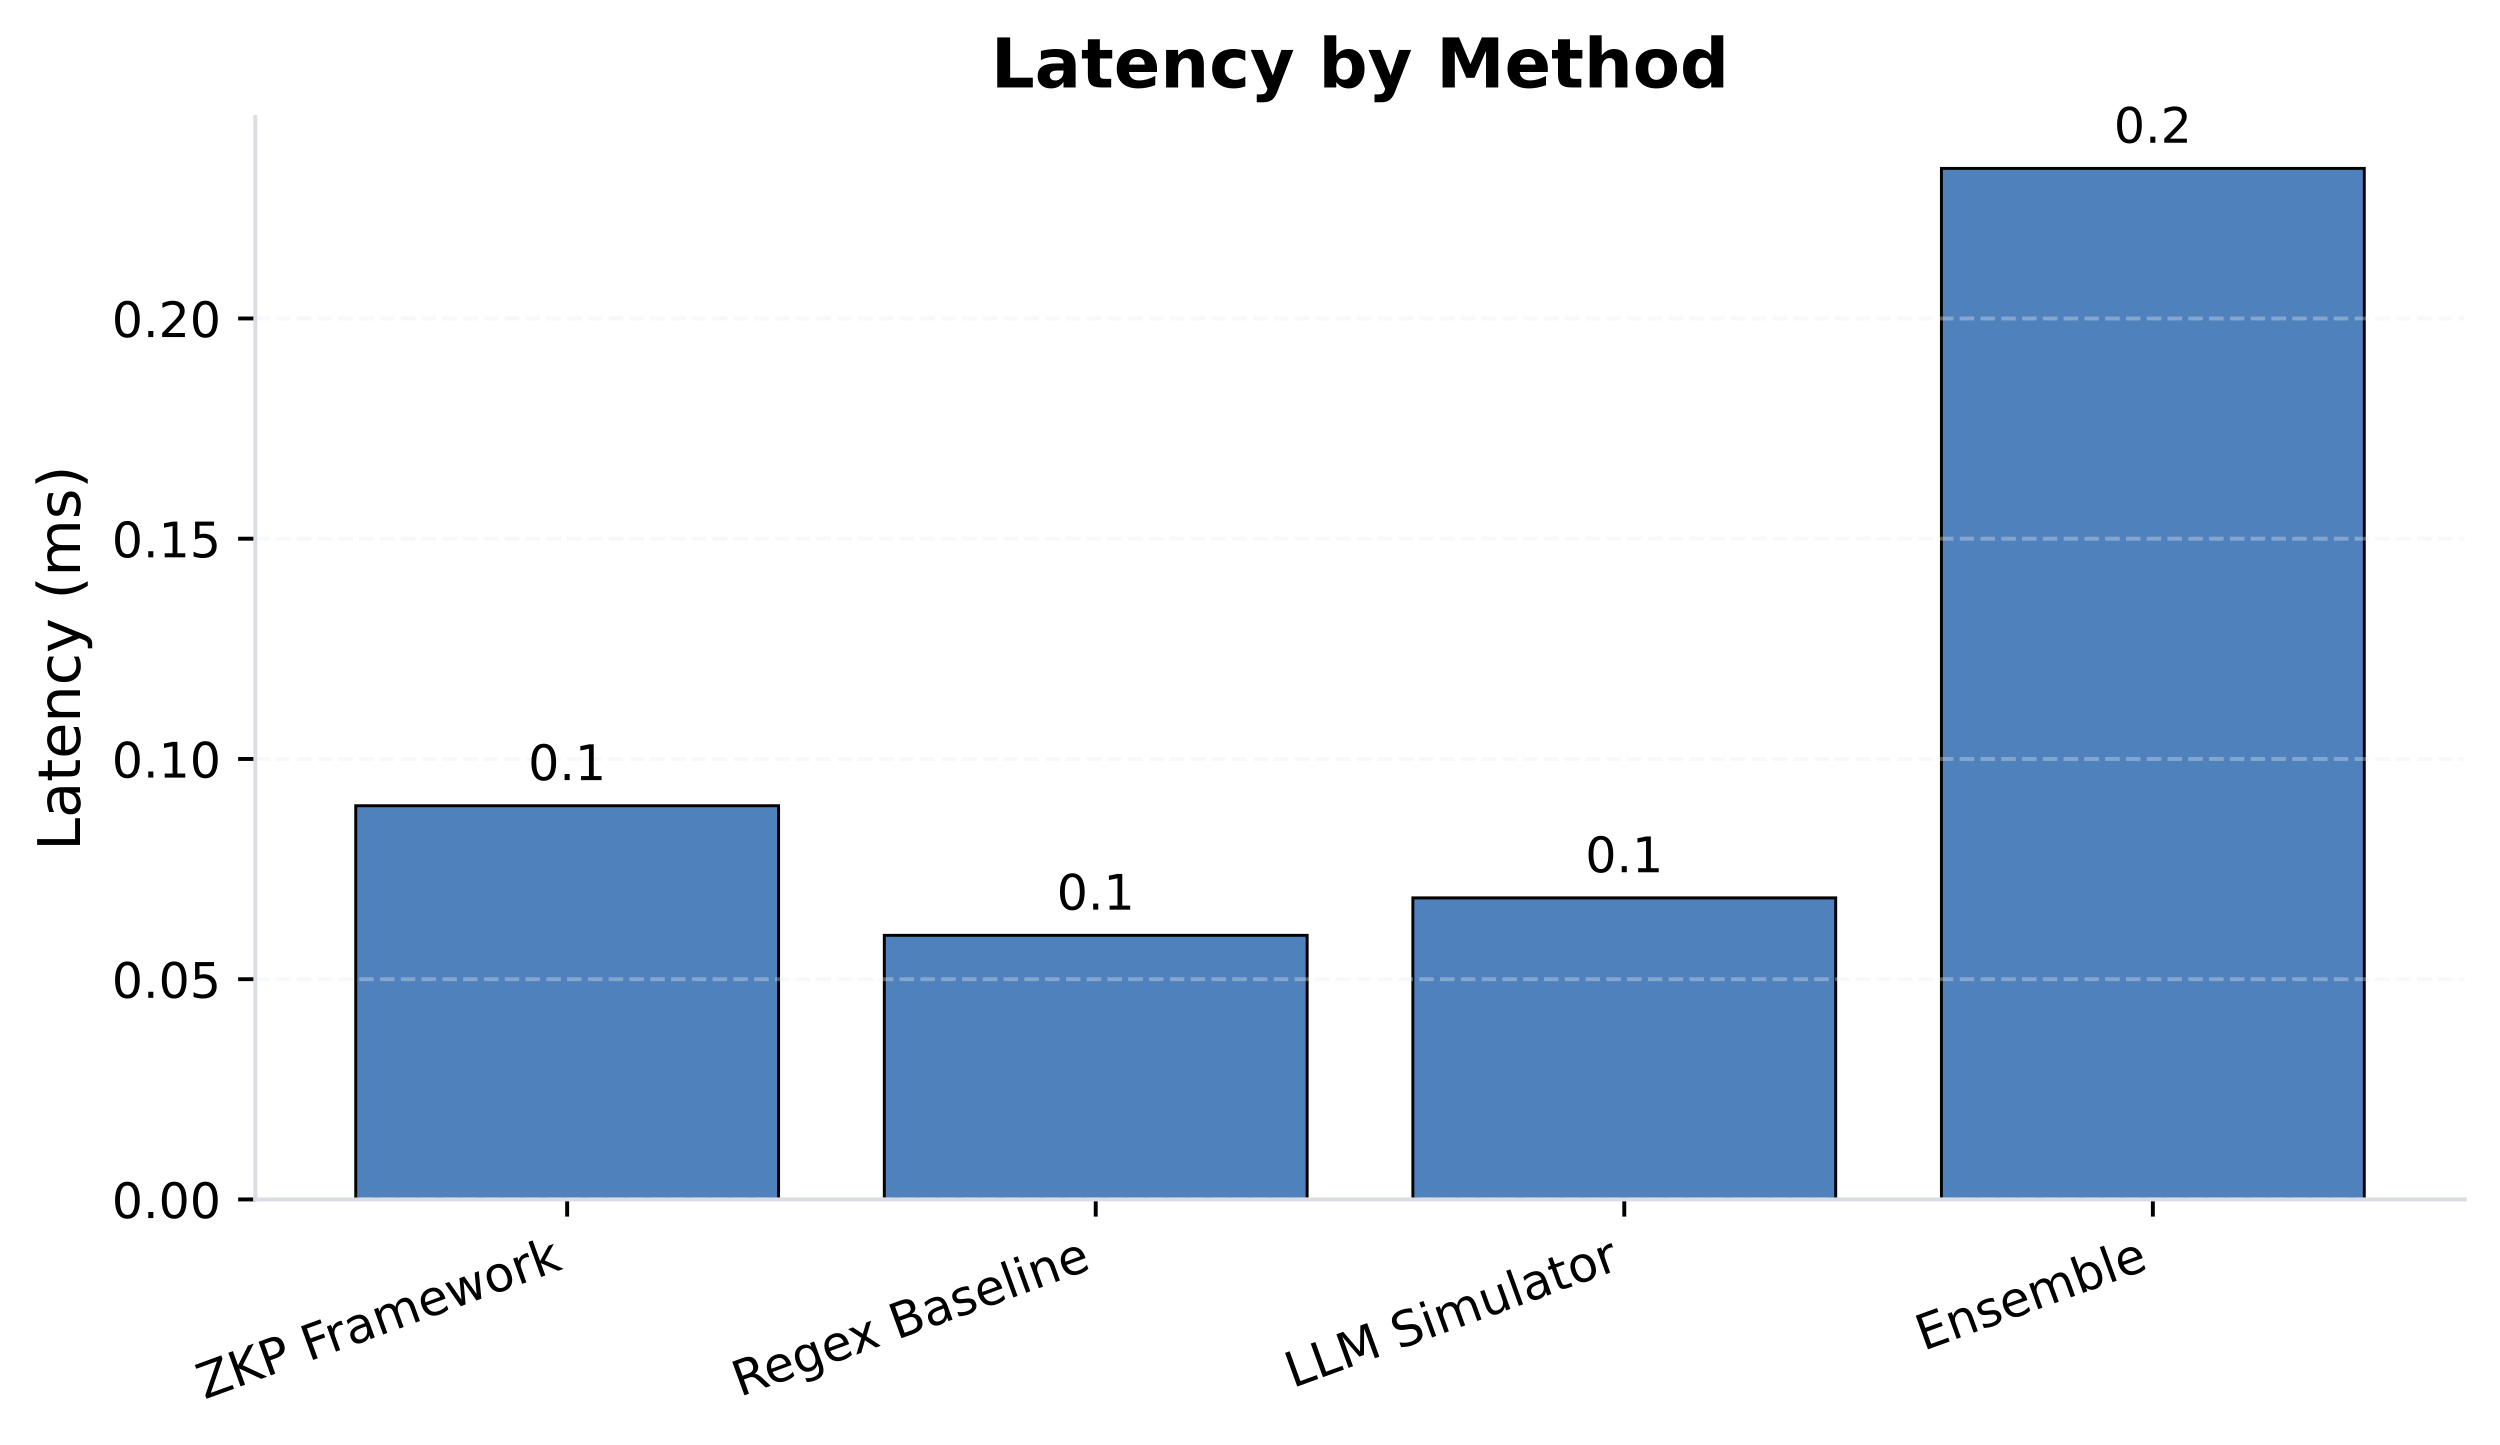
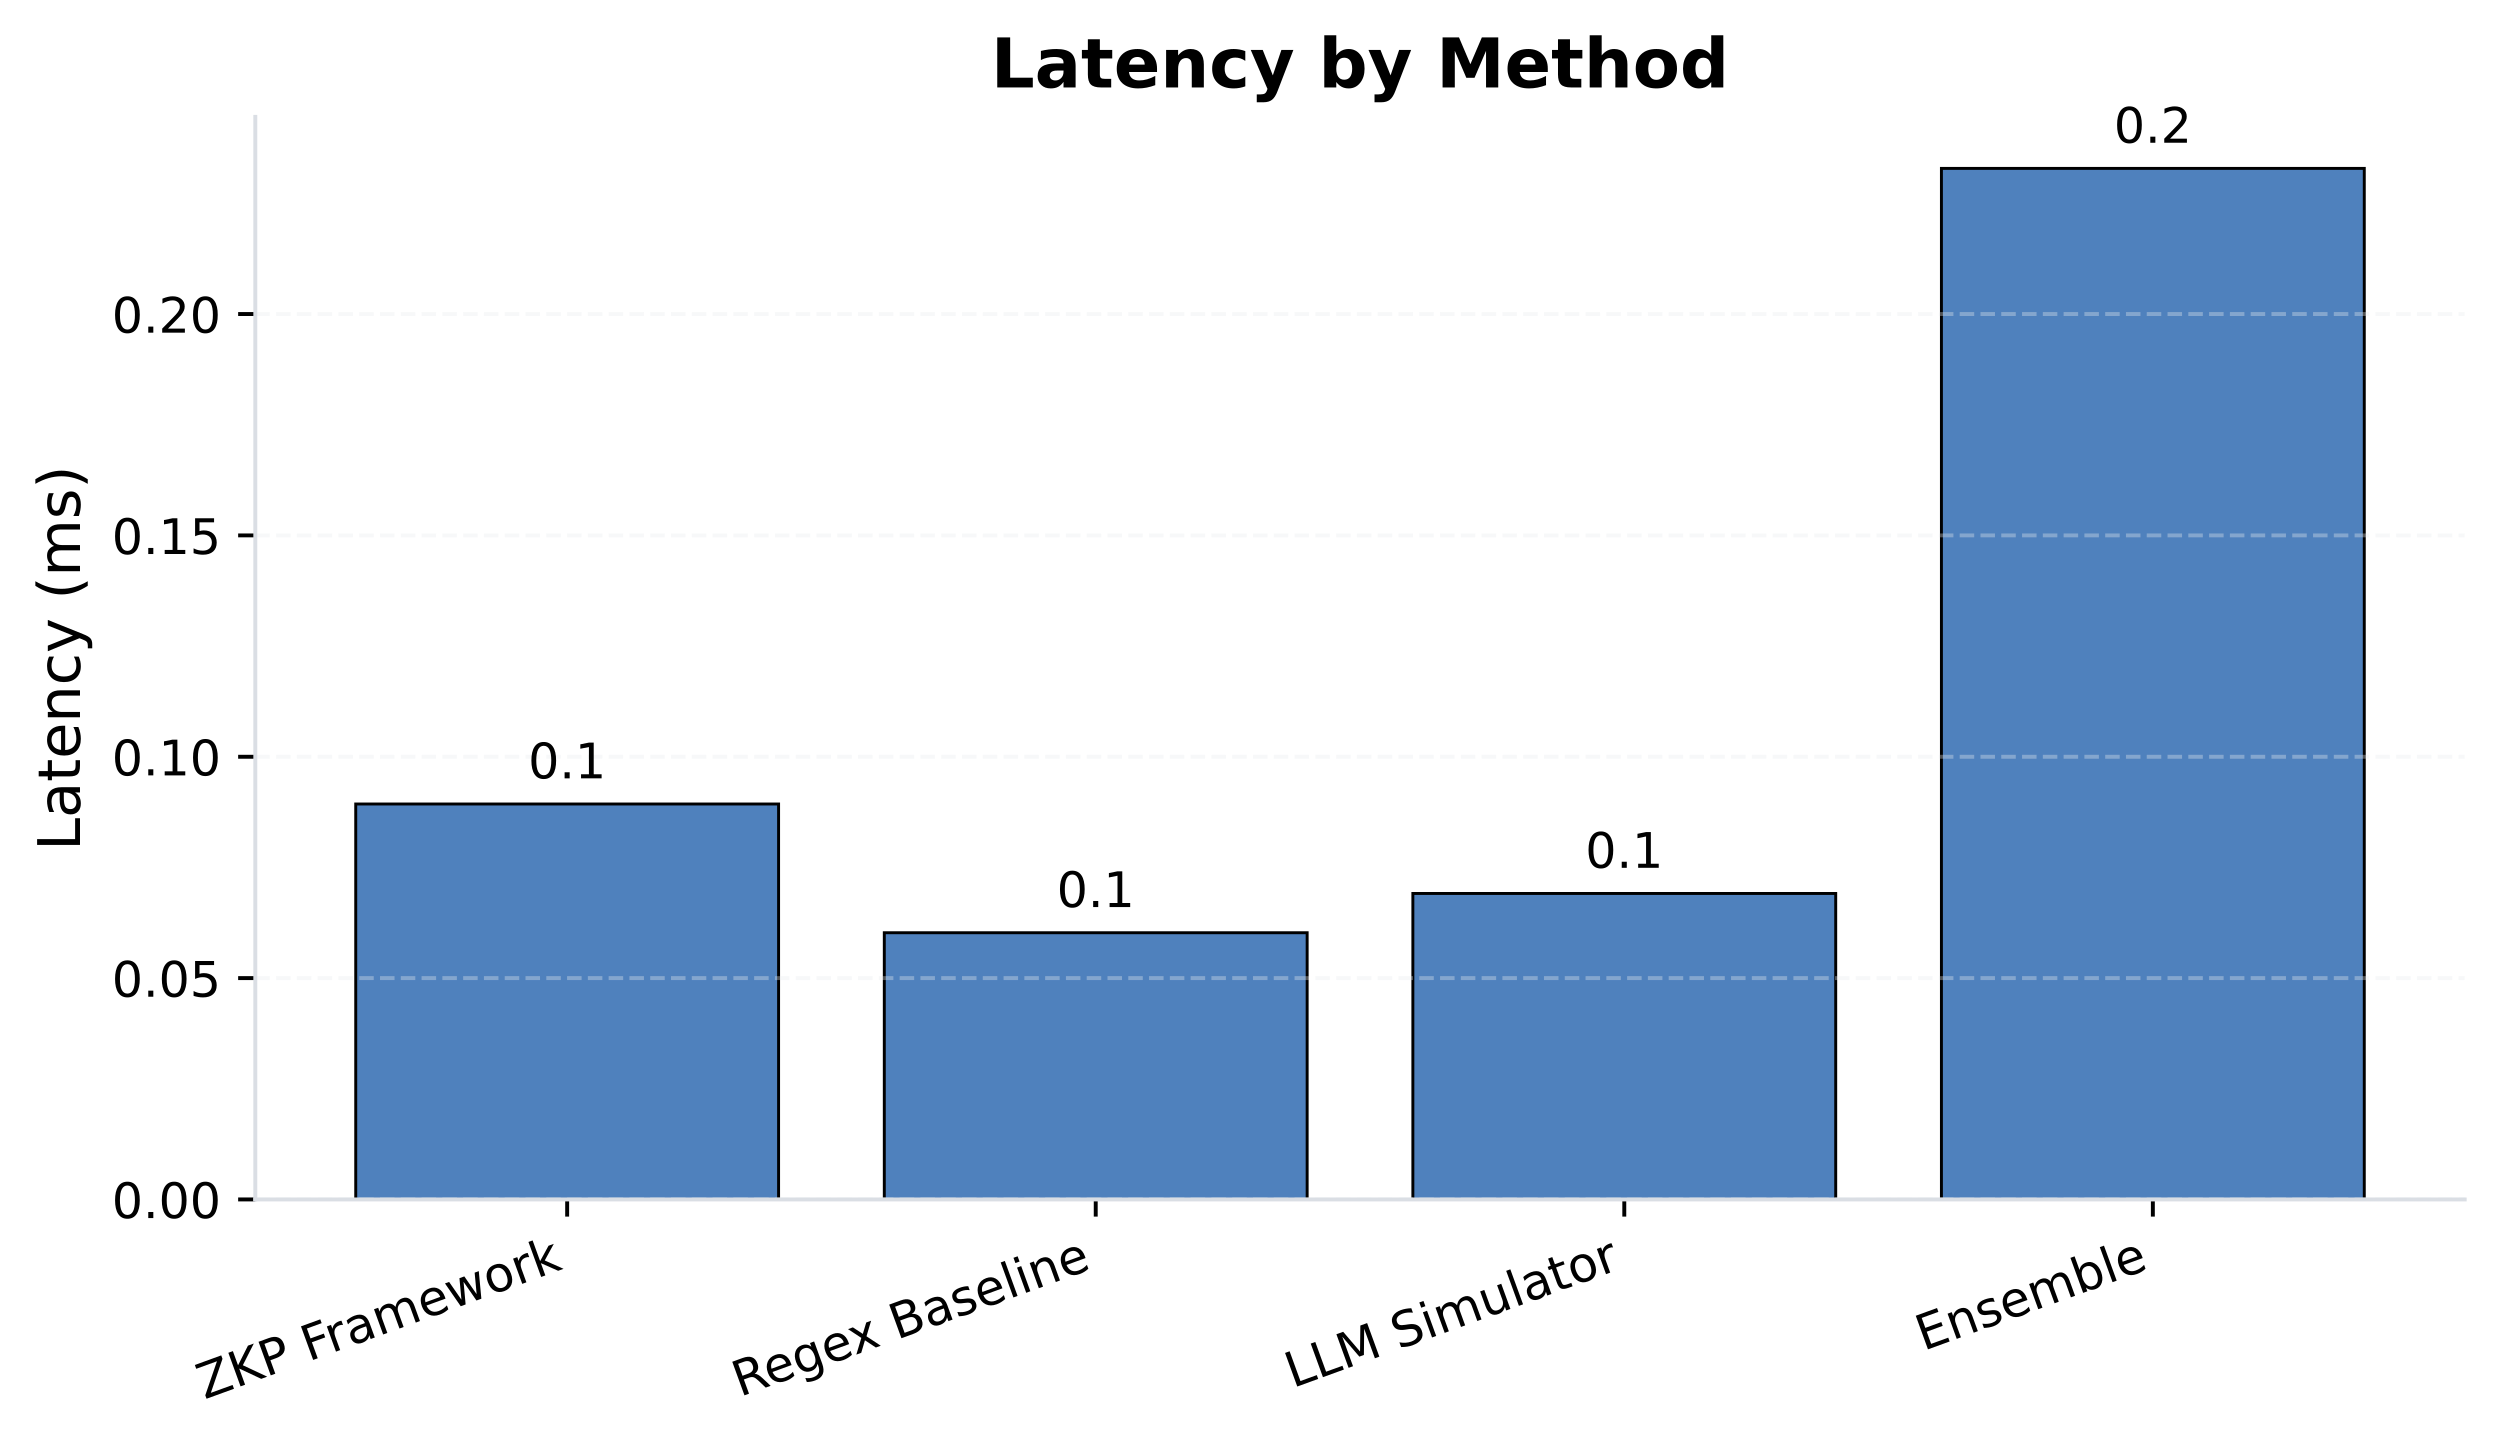
<svg xmlns="http://www.w3.org/2000/svg" xmlns:xlink="http://www.w3.org/1999/xlink" width="509.979pt" height="294.641pt" viewBox="0 0 509.979 294.641" version="1.1">
  <defs>
    <style type="text/css">*{stroke-linejoin: round; stroke-linecap: butt}</style>
  </defs>
  <g id="figure_1">
    <g id="patch_1">
      <path d="M 0 294.641  L 509.979 294.641  L 509.979 0  L 0 0  L 0 294.641  z " style="fill: none" />
    </g>
    <g id="axes_1">
      <g id="patch_2">
        <path d="M 52.079 244.678  L 502.779 244.678  L 502.779 23.838  L 52.079 23.838  L 52.079 244.678  z " style="fill: none" />
      </g>
      <g id="patch_3">
-         <path d="M 72.566 244.678  L 158.824 244.678  L 158.824 164.369  L 72.566 164.369  z " clip-path="url(#pc2a015e9ad)" style="fill: #4f81bd; stroke: #000000; stroke-width: 0.6; stroke-linejoin: miter" />
+         <path d="M 72.566 244.678  L 158.824 244.678  L 158.824 164.012  L 72.566 164.012  z " clip-path="url(#pb6f079075c)" style="fill: #4f81bd; stroke: #000000; stroke-width: 0.6; stroke-linejoin: miter" />
      </g>
      <g id="patch_4">
-         <path d="M 180.389 244.678  L 266.647 244.678  L 266.647 190.794  L 180.389 190.794  z " clip-path="url(#pc2a015e9ad)" style="fill: #4f81bd; stroke: #000000; stroke-width: 0.6; stroke-linejoin: miter" />
+         <path d="M 180.389 244.678  L 266.647 244.678  L 266.647 190.268  L 180.389 190.268  z " clip-path="url(#pb6f079075c)" style="fill: #4f81bd; stroke: #000000; stroke-width: 0.6; stroke-linejoin: miter" />
      </g>
      <g id="patch_5">
-         <path d="M 288.212 244.678  L 374.47 244.678  L 374.47 183.164  L 288.212 183.164  z " clip-path="url(#pc2a015e9ad)" style="fill: #4f81bd; stroke: #000000; stroke-width: 0.6; stroke-linejoin: miter" />
+         <path d="M 288.212 244.678  L 374.47 244.678  L 374.47 182.262  L 288.212 182.262  z " clip-path="url(#pb6f079075c)" style="fill: #4f81bd; stroke: #000000; stroke-width: 0.6; stroke-linejoin: miter" />
      </g>
      <g id="patch_6">
-         <path d="M 396.035 244.678  L 482.293 244.678  L 482.293 34.354  L 396.035 34.354  z " clip-path="url(#pc2a015e9ad)" style="fill: #4f81bd; stroke: #000000; stroke-width: 0.6; stroke-linejoin: miter" />
+         <path d="M 396.035 244.678  L 482.293 244.678  L 482.293 34.354  L 396.035 34.354  z " clip-path="url(#pb6f079075c)" style="fill: #4f81bd; stroke: #000000; stroke-width: 0.6; stroke-linejoin: miter" />
      </g>
      <g id="matplotlib.axis_1">
        <g id="xtick_1">
          <g id="line2d_1">
            <defs>
-               <path id="maeb2d7b746" d="M 0 0  L 0 3.5  " style="stroke: #000000; stroke-width: 0.8" />
+               <path id="m826b2c600d" d="M 0 0  L 0 3.5  " style="stroke: #000000; stroke-width: 0.8" />
            </defs>
            <g>
-               <use xlink:href="#maeb2d7b746" x="115.695" y="244.678" style="stroke: #000000; stroke-width: 0.8" />
+               <use xlink:href="#m826b2c600d" x="115.695" y="244.678" style="stroke: #000000; stroke-width: 0.8" />
            </g>
          </g>
          <g id="text_1">
            <g transform="translate(41.71257 285.4866) rotate(-20) scale(0.1 -0.1)">
              <defs>
                <path id="DejaVuSans-5a" d="M 359 4666  L 4025 4666  L 4025 4184  L 1075 531  L 4097 531  L 4097 0  L 288 0  L 288 481  L 3238 4134  L 359 4134  L 359 4666  z " transform="scale(0.015625)" />
                <path id="DejaVuSans-4b" d="M 628 4666  L 1259 4666  L 1259 2694  L 3353 4666  L 4166 4666  L 1850 2491  L 4331 0  L 3500 0  L 1259 2247  L 1259 0  L 628 0  L 628 4666  z " transform="scale(0.015625)" />
                <path id="DejaVuSans-50" d="M 1259 4147  L 1259 2394  L 2053 2394  Q 2494 2394 2734 2622  Q 2975 2850 2975 3272  Q 2975 3691 2734 3919  Q 2494 4147 2053 4147  L 1259 4147  z M 628 4666  L 2053 4666  Q 2838 4666 3239 4311  Q 3641 3956 3641 3272  Q 3641 2581 3239 2228  Q 2838 1875 2053 1875  L 1259 1875  L 1259 0  L 628 0  L 628 4666  z " transform="scale(0.015625)" />
                <path id="DejaVuSans-20" transform="scale(0.015625)" />
                <path id="DejaVuSans-46" d="M 628 4666  L 3309 4666  L 3309 4134  L 1259 4134  L 1259 2759  L 3109 2759  L 3109 2228  L 1259 2228  L 1259 0  L 628 0  L 628 4666  z " transform="scale(0.015625)" />
                <path id="DejaVuSans-72" d="M 2631 2963  Q 2534 3019 2420 3045  Q 2306 3072 2169 3072  Q 1681 3072 1420 2755  Q 1159 2438 1159 1844  L 1159 0  L 581 0  L 581 3500  L 1159 3500  L 1159 2956  Q 1341 3275 1631 3429  Q 1922 3584 2338 3584  Q 2397 3584 2469 3576  Q 2541 3569 2628 3553  L 2631 2963  z " transform="scale(0.015625)" />
                <path id="DejaVuSans-61" d="M 2194 1759  Q 1497 1759 1228 1600  Q 959 1441 959 1056  Q 959 750 1161 570  Q 1363 391 1709 391  Q 2188 391 2477 730  Q 2766 1069 2766 1631  L 2766 1759  L 2194 1759  z M 3341 1997  L 3341 0  L 2766 0  L 2766 531  Q 2569 213 2275 61  Q 1981 -91 1556 -91  Q 1019 -91 701 211  Q 384 513 384 1019  Q 384 1609 779 1909  Q 1175 2209 1959 2209  L 2766 2209  L 2766 2266  Q 2766 2663 2505 2880  Q 2244 3097 1772 3097  Q 1472 3097 1187 3025  Q 903 2953 641 2809  L 641 3341  Q 956 3463 1253 3523  Q 1550 3584 1831 3584  Q 2591 3584 2966 3190  Q 3341 2797 3341 1997  z " transform="scale(0.015625)" />
                <path id="DejaVuSans-6d" d="M 3328 2828  Q 3544 3216 3844 3400  Q 4144 3584 4550 3584  Q 5097 3584 5394 3201  Q 5691 2819 5691 2113  L 5691 0  L 5113 0  L 5113 2094  Q 5113 2597 4934 2840  Q 4756 3084 4391 3084  Q 3944 3084 3684 2787  Q 3425 2491 3425 1978  L 3425 0  L 2847 0  L 2847 2094  Q 2847 2600 2669 2842  Q 2491 3084 2119 3084  Q 1678 3084 1418 2786  Q 1159 2488 1159 1978  L 1159 0  L 581 0  L 581 3500  L 1159 3500  L 1159 2956  Q 1356 3278 1631 3431  Q 1906 3584 2284 3584  Q 2666 3584 2933 3390  Q 3200 3197 3328 2828  z " transform="scale(0.015625)" />
                <path id="DejaVuSans-65" d="M 3597 1894  L 3597 1613  L 953 1613  Q 991 1019 1311 708  Q 1631 397 2203 397  Q 2534 397 2845 478  Q 3156 559 3463 722  L 3463 178  Q 3153 47 2828 -22  Q 2503 -91 2169 -91  Q 1331 -91 842 396  Q 353 884 353 1716  Q 353 2575 817 3079  Q 1281 3584 2069 3584  Q 2775 3584 3186 3129  Q 3597 2675 3597 1894  z M 3022 2063  Q 3016 2534 2758 2815  Q 2500 3097 2075 3097  Q 1594 3097 1305 2825  Q 1016 2553 972 2059  L 3022 2063  z " transform="scale(0.015625)" />
                <path id="DejaVuSans-77" d="M 269 3500  L 844 3500  L 1563 769  L 2278 3500  L 2956 3500  L 3675 769  L 4391 3500  L 4966 3500  L 4050 0  L 3372 0  L 2619 2869  L 1863 0  L 1184 0  L 269 3500  z " transform="scale(0.015625)" />
                <path id="DejaVuSans-6f" d="M 1959 3097  Q 1497 3097 1228 2736  Q 959 2375 959 1747  Q 959 1119 1226 758  Q 1494 397 1959 397  Q 2419 397 2687 759  Q 2956 1122 2956 1747  Q 2956 2369 2687 2733  Q 2419 3097 1959 3097  z M 1959 3584  Q 2709 3584 3137 3096  Q 3566 2609 3566 1747  Q 3566 888 3137 398  Q 2709 -91 1959 -91  Q 1206 -91 779 398  Q 353 888 353 1747  Q 353 2609 779 3096  Q 1206 3584 1959 3584  z " transform="scale(0.015625)" />
                <path id="DejaVuSans-6b" d="M 581 4863  L 1159 4863  L 1159 1991  L 2875 3500  L 3609 3500  L 1753 1863  L 3688 0  L 2938 0  L 1159 1709  L 1159 0  L 581 0  L 581 4863  z " transform="scale(0.015625)" />
              </defs>
              <use xlink:href="#DejaVuSans-5a" />
              <use xlink:href="#DejaVuSans-4b" transform="translate(68.50586 0)" />
              <use xlink:href="#DejaVuSans-50" transform="translate(134.082 0)" />
              <use xlink:href="#DejaVuSans-20" transform="translate(194.3848 0)" />
              <use xlink:href="#DejaVuSans-46" transform="translate(226.1719 0)" />
              <use xlink:href="#DejaVuSans-72" transform="translate(276.4414 0)" />
              <use xlink:href="#DejaVuSans-61" transform="translate(317.5547 0)" />
              <use xlink:href="#DejaVuSans-6d" transform="translate(378.834 0)" />
              <use xlink:href="#DejaVuSans-65" transform="translate(476.2461 0)" />
              <use xlink:href="#DejaVuSans-77" transform="translate(537.7695 0)" />
              <use xlink:href="#DejaVuSans-6f" transform="translate(619.5566 0)" />
              <use xlink:href="#DejaVuSans-72" transform="translate(680.7383 0)" />
              <use xlink:href="#DejaVuSans-6b" transform="translate(721.8516 0)" />
            </g>
          </g>
        </g>
        <g id="xtick_2">
          <g id="line2d_2">
            <g>
-               <use xlink:href="#maeb2d7b746" x="223.518" y="244.678" style="stroke: #000000; stroke-width: 0.8" />
+               <use xlink:href="#m826b2c600d" x="223.518" y="244.678" style="stroke: #000000; stroke-width: 0.8" />
            </g>
          </g>
          <g id="text_2">
            <g transform="translate(150.9451 284.9735) rotate(-20) scale(0.1 -0.1)">
              <defs>
                <path id="DejaVuSans-52" d="M 2841 2188  Q 3044 2119 3236 1894  Q 3428 1669 3622 1275  L 4263 0  L 3584 0  L 2988 1197  Q 2756 1666 2539 1819  Q 2322 1972 1947 1972  L 1259 1972  L 1259 0  L 628 0  L 628 4666  L 2053 4666  Q 2853 4666 3247 4331  Q 3641 3997 3641 3322  Q 3641 2881 3436 2590  Q 3231 2300 2841 2188  z M 1259 4147  L 1259 2491  L 2053 2491  Q 2509 2491 2742 2702  Q 2975 2913 2975 3322  Q 2975 3731 2742 3939  Q 2509 4147 2053 4147  L 1259 4147  z " transform="scale(0.015625)" />
                <path id="DejaVuSans-67" d="M 2906 1791  Q 2906 2416 2648 2759  Q 2391 3103 1925 3103  Q 1463 3103 1205 2759  Q 947 2416 947 1791  Q 947 1169 1205 825  Q 1463 481 1925 481  Q 2391 481 2648 825  Q 2906 1169 2906 1791  z M 3481 434  Q 3481 -459 3084 -895  Q 2688 -1331 1869 -1331  Q 1566 -1331 1297 -1286  Q 1028 -1241 775 -1147  L 775 -588  Q 1028 -725 1275 -790  Q 1522 -856 1778 -856  Q 2344 -856 2625 -561  Q 2906 -266 2906 331  L 2906 616  Q 2728 306 2450 153  Q 2172 0 1784 0  Q 1141 0 747 490  Q 353 981 353 1791  Q 353 2603 747 3093  Q 1141 3584 1784 3584  Q 2172 3584 2450 3431  Q 2728 3278 2906 2969  L 2906 3500  L 3481 3500  L 3481 434  z " transform="scale(0.015625)" />
                <path id="DejaVuSans-78" d="M 3513 3500  L 2247 1797  L 3578 0  L 2900 0  L 1881 1375  L 863 0  L 184 0  L 1544 1831  L 300 3500  L 978 3500  L 1906 2253  L 2834 3500  L 3513 3500  z " transform="scale(0.015625)" />
                <path id="DejaVuSans-42" d="M 1259 2228  L 1259 519  L 2272 519  Q 2781 519 3026 730  Q 3272 941 3272 1375  Q 3272 1813 3026 2020  Q 2781 2228 2272 2228  L 1259 2228  z M 1259 4147  L 1259 2741  L 2194 2741  Q 2656 2741 2882 2914  Q 3109 3088 3109 3444  Q 3109 3797 2882 3972  Q 2656 4147 2194 4147  L 1259 4147  z M 628 4666  L 2241 4666  Q 2963 4666 3353 4366  Q 3744 4066 3744 3513  Q 3744 3084 3544 2831  Q 3344 2578 2956 2516  Q 3422 2416 3680 2098  Q 3938 1781 3938 1306  Q 3938 681 3513 340  Q 3088 0 2303 0  L 628 0  L 628 4666  z " transform="scale(0.015625)" />
                <path id="DejaVuSans-73" d="M 2834 3397  L 2834 2853  Q 2591 2978 2328 3040  Q 2066 3103 1784 3103  Q 1356 3103 1142 2972  Q 928 2841 928 2578  Q 928 2378 1081 2264  Q 1234 2150 1697 2047  L 1894 2003  Q 2506 1872 2764 1633  Q 3022 1394 3022 966  Q 3022 478 2636 193  Q 2250 -91 1575 -91  Q 1294 -91 989 -36  Q 684 19 347 128  L 347 722  Q 666 556 975 473  Q 1284 391 1588 391  Q 1994 391 2212 530  Q 2431 669 2431 922  Q 2431 1156 2273 1281  Q 2116 1406 1581 1522  L 1381 1569  Q 847 1681 609 1914  Q 372 2147 372 2553  Q 372 3047 722 3315  Q 1072 3584 1716 3584  Q 2034 3584 2315 3537  Q 2597 3491 2834 3397  z " transform="scale(0.015625)" />
                <path id="DejaVuSans-6c" d="M 603 4863  L 1178 4863  L 1178 0  L 603 0  L 603 4863  z " transform="scale(0.015625)" />
                <path id="DejaVuSans-69" d="M 603 3500  L 1178 3500  L 1178 0  L 603 0  L 603 3500  z M 603 4863  L 1178 4863  L 1178 4134  L 603 4134  L 603 4863  z " transform="scale(0.015625)" />
                <path id="DejaVuSans-6e" d="M 3513 2113  L 3513 0  L 2938 0  L 2938 2094  Q 2938 2591 2744 2837  Q 2550 3084 2163 3084  Q 1697 3084 1428 2787  Q 1159 2491 1159 1978  L 1159 0  L 581 0  L 581 3500  L 1159 3500  L 1159 2956  Q 1366 3272 1645 3428  Q 1925 3584 2291 3584  Q 2894 3584 3203 3211  Q 3513 2838 3513 2113  z " transform="scale(0.015625)" />
              </defs>
              <use xlink:href="#DejaVuSans-52" />
              <use xlink:href="#DejaVuSans-65" transform="translate(64.98242 0)" />
              <use xlink:href="#DejaVuSans-67" transform="translate(126.5059 0)" />
              <use xlink:href="#DejaVuSans-65" transform="translate(189.9824 0)" />
              <use xlink:href="#DejaVuSans-78" transform="translate(249.7559 0)" />
              <use xlink:href="#DejaVuSans-20" transform="translate(308.9355 0)" />
              <use xlink:href="#DejaVuSans-42" transform="translate(340.7227 0)" />
              <use xlink:href="#DejaVuSans-61" transform="translate(409.3262 0)" />
              <use xlink:href="#DejaVuSans-73" transform="translate(470.6055 0)" />
              <use xlink:href="#DejaVuSans-65" transform="translate(522.7051 0)" />
              <use xlink:href="#DejaVuSans-6c" transform="translate(584.2285 0)" />
              <use xlink:href="#DejaVuSans-69" transform="translate(612.0117 0)" />
              <use xlink:href="#DejaVuSans-6e" transform="translate(639.7949 0)" />
              <use xlink:href="#DejaVuSans-65" transform="translate(703.1738 0)" />
            </g>
          </g>
        </g>
        <g id="xtick_3">
          <g id="line2d_3">
            <g>
-               <use xlink:href="#maeb2d7b746" x="331.341" y="244.678" style="stroke: #000000; stroke-width: 0.8" />
+               <use xlink:href="#m826b2c600d" x="331.341" y="244.678" style="stroke: #000000; stroke-width: 0.8" />
            </g>
          </g>
          <g id="text_3">
            <g transform="translate(263.7132 283.1737) rotate(-20) scale(0.1 -0.1)">
              <defs>
                <path id="DejaVuSans-4c" d="M 628 4666  L 1259 4666  L 1259 531  L 3531 531  L 3531 0  L 628 0  L 628 4666  z " transform="scale(0.015625)" />
                <path id="DejaVuSans-4d" d="M 628 4666  L 1569 4666  L 2759 1491  L 3956 4666  L 4897 4666  L 4897 0  L 4281 0  L 4281 4097  L 3078 897  L 2444 897  L 1241 4097  L 1241 0  L 628 0  L 628 4666  z " transform="scale(0.015625)" />
                <path id="DejaVuSans-53" d="M 3425 4513  L 3425 3897  Q 3066 4069 2747 4153  Q 2428 4238 2131 4238  Q 1616 4238 1336 4038  Q 1056 3838 1056 3469  Q 1056 3159 1242 3001  Q 1428 2844 1947 2747  L 2328 2669  Q 3034 2534 3370 2195  Q 3706 1856 3706 1288  Q 3706 609 3251 259  Q 2797 -91 1919 -91  Q 1588 -91 1214 -16  Q 841 59 441 206  L 441 856  Q 825 641 1194 531  Q 1563 422 1919 422  Q 2459 422 2753 634  Q 3047 847 3047 1241  Q 3047 1584 2836 1778  Q 2625 1972 2144 2069  L 1759 2144  Q 1053 2284 737 2584  Q 422 2884 422 3419  Q 422 4038 858 4394  Q 1294 4750 2059 4750  Q 2388 4750 2728 4690  Q 3069 4631 3425 4513  z " transform="scale(0.015625)" />
                <path id="DejaVuSans-75" d="M 544 1381  L 544 3500  L 1119 3500  L 1119 1403  Q 1119 906 1312 657  Q 1506 409 1894 409  Q 2359 409 2629 706  Q 2900 1003 2900 1516  L 2900 3500  L 3475 3500  L 3475 0  L 2900 0  L 2900 538  Q 2691 219 2414 64  Q 2138 -91 1772 -91  Q 1169 -91 856 284  Q 544 659 544 1381  z M 1991 3584  L 1991 3584  z " transform="scale(0.015625)" />
                <path id="DejaVuSans-74" d="M 1172 4494  L 1172 3500  L 2356 3500  L 2356 3053  L 1172 3053  L 1172 1153  Q 1172 725 1289 603  Q 1406 481 1766 481  L 2356 481  L 2356 0  L 1766 0  Q 1100 0 847 248  Q 594 497 594 1153  L 594 3053  L 172 3053  L 172 3500  L 594 3500  L 594 4494  L 1172 4494  z " transform="scale(0.015625)" />
              </defs>
              <use xlink:href="#DejaVuSans-4c" />
              <use xlink:href="#DejaVuSans-4c" transform="translate(55.71289 0)" />
              <use xlink:href="#DejaVuSans-4d" transform="translate(111.4258 0)" />
              <use xlink:href="#DejaVuSans-20" transform="translate(197.7051 0)" />
              <use xlink:href="#DejaVuSans-53" transform="translate(229.4922 0)" />
              <use xlink:href="#DejaVuSans-69" transform="translate(292.9688 0)" />
              <use xlink:href="#DejaVuSans-6d" transform="translate(320.752 0)" />
              <use xlink:href="#DejaVuSans-75" transform="translate(418.1641 0)" />
              <use xlink:href="#DejaVuSans-6c" transform="translate(481.543 0)" />
              <use xlink:href="#DejaVuSans-61" transform="translate(509.3262 0)" />
              <use xlink:href="#DejaVuSans-74" transform="translate(570.6055 0)" />
              <use xlink:href="#DejaVuSans-6f" transform="translate(609.8145 0)" />
              <use xlink:href="#DejaVuSans-72" transform="translate(670.9961 0)" />
            </g>
          </g>
        </g>
        <g id="xtick_4">
          <g id="line2d_4">
            <g>
-               <use xlink:href="#maeb2d7b746" x="439.164" y="244.678" style="stroke: #000000; stroke-width: 0.8" />
+               <use xlink:href="#m826b2c600d" x="439.164" y="244.678" style="stroke: #000000; stroke-width: 0.8" />
            </g>
          </g>
          <g id="text_4">
            <g transform="translate(392.3709 275.5904) rotate(-20) scale(0.1 -0.1)">
              <defs>
                <path id="DejaVuSans-45" d="M 628 4666  L 3578 4666  L 3578 4134  L 1259 4134  L 1259 2753  L 3481 2753  L 3481 2222  L 1259 2222  L 1259 531  L 3634 531  L 3634 0  L 628 0  L 628 4666  z " transform="scale(0.015625)" />
                <path id="DejaVuSans-62" d="M 3116 1747  Q 3116 2381 2855 2742  Q 2594 3103 2138 3103  Q 1681 3103 1420 2742  Q 1159 2381 1159 1747  Q 1159 1113 1420 752  Q 1681 391 2138 391  Q 2594 391 2855 752  Q 3116 1113 3116 1747  z M 1159 2969  Q 1341 3281 1617 3432  Q 1894 3584 2278 3584  Q 2916 3584 3314 3078  Q 3713 2572 3713 1747  Q 3713 922 3314 415  Q 2916 -91 2278 -91  Q 1894 -91 1617 61  Q 1341 213 1159 525  L 1159 0  L 581 0  L 581 4863  L 1159 4863  L 1159 2969  z " transform="scale(0.015625)" />
              </defs>
              <use xlink:href="#DejaVuSans-45" />
              <use xlink:href="#DejaVuSans-6e" transform="translate(63.18359 0)" />
              <use xlink:href="#DejaVuSans-73" transform="translate(126.5625 0)" />
              <use xlink:href="#DejaVuSans-65" transform="translate(178.6621 0)" />
              <use xlink:href="#DejaVuSans-6d" transform="translate(240.1855 0)" />
              <use xlink:href="#DejaVuSans-62" transform="translate(337.5977 0)" />
              <use xlink:href="#DejaVuSans-6c" transform="translate(401.0742 0)" />
              <use xlink:href="#DejaVuSans-65" transform="translate(428.8574 0)" />
            </g>
          </g>
        </g>
      </g>
      <g id="matplotlib.axis_2">
        <g id="ytick_1">
          <g id="line2d_5">
-             <path d="M 52.079 244.678  L 502.779 244.678  " clip-path="url(#pc2a015e9ad)" style="fill: none; stroke-dasharray: 2.96,1.28; stroke-dashoffset: 0; stroke: #e9ecef; stroke-opacity: 0.35; stroke-width: 0.8" />
+             <path d="M 52.079 244.678  L 502.779 244.678  " clip-path="url(#pb6f079075c)" style="fill: none; stroke-dasharray: 2.96,1.28; stroke-dashoffset: 0; stroke: #e9ecef; stroke-opacity: 0.35; stroke-width: 0.8" />
          </g>
          <g id="line2d_6">
            <defs>
-               <path id="m0655ea36cd" d="M 0 0  L -3.5 0  " style="stroke: #000000; stroke-width: 0.8" />
+               <path id="m2f8334d459" d="M 0 0  L -3.5 0  " style="stroke: #000000; stroke-width: 0.8" />
            </defs>
            <g>
-               <use xlink:href="#m0655ea36cd" x="52.079" y="244.678" style="stroke: #000000; stroke-width: 0.8" />
+               <use xlink:href="#m2f8334d459" x="52.079" y="244.678" style="stroke: #000000; stroke-width: 0.8" />
            </g>
          </g>
          <g id="text_5">
            <g transform="translate(22.81375 248.4771) scale(0.1 -0.1)">
              <defs>
                <path id="DejaVuSans-30" d="M 2034 4250  Q 1547 4250 1301 3770  Q 1056 3291 1056 2328  Q 1056 1369 1301 889  Q 1547 409 2034 409  Q 2525 409 2770 889  Q 3016 1369 3016 2328  Q 3016 3291 2770 3770  Q 2525 4250 2034 4250  z M 2034 4750  Q 2819 4750 3233 4129  Q 3647 3509 3647 2328  Q 3647 1150 3233 529  Q 2819 -91 2034 -91  Q 1250 -91 836 529  Q 422 1150 422 2328  Q 422 3509 836 4129  Q 1250 4750 2034 4750  z " transform="scale(0.015625)" />
                <path id="DejaVuSans-2e" d="M 684 794  L 1344 794  L 1344 0  L 684 0  L 684 794  z " transform="scale(0.015625)" />
              </defs>
              <use xlink:href="#DejaVuSans-30" />
              <use xlink:href="#DejaVuSans-2e" transform="translate(63.62305 0)" />
              <use xlink:href="#DejaVuSans-30" transform="translate(95.41016 0)" />
              <use xlink:href="#DejaVuSans-30" transform="translate(159.0332 0)" />
            </g>
          </g>
        </g>
        <g id="ytick_2">
          <g id="line2d_7">
-             <path d="M 52.079 199.749  L 502.779 199.749  " clip-path="url(#pc2a015e9ad)" style="fill: none; stroke-dasharray: 2.96,1.28; stroke-dashoffset: 0; stroke: #e9ecef; stroke-opacity: 0.35; stroke-width: 0.8" />
+             <path d="M 52.079 199.524  L 502.779 199.524  " clip-path="url(#pb6f079075c)" style="fill: none; stroke-dasharray: 2.96,1.28; stroke-dashoffset: 0; stroke: #e9ecef; stroke-opacity: 0.35; stroke-width: 0.8" />
          </g>
          <g id="line2d_8">
            <g>
-               <use xlink:href="#m0655ea36cd" x="52.079" y="199.749" style="stroke: #000000; stroke-width: 0.8" />
+               <use xlink:href="#m2f8334d459" x="52.079" y="199.524" style="stroke: #000000; stroke-width: 0.8" />
            </g>
          </g>
          <g id="text_6">
-             <g transform="translate(22.81375 203.5486) scale(0.1 -0.1)">
+             <g transform="translate(22.81375 203.3236) scale(0.1 -0.1)">
              <defs>
                <path id="DejaVuSans-35" d="M 691 4666  L 3169 4666  L 3169 4134  L 1269 4134  L 1269 2991  Q 1406 3038 1543 3061  Q 1681 3084 1819 3084  Q 2600 3084 3056 2656  Q 3513 2228 3513 1497  Q 3513 744 3044 326  Q 2575 -91 1722 -91  Q 1428 -91 1123 -41  Q 819 9 494 109  L 494 744  Q 775 591 1075 516  Q 1375 441 1709 441  Q 2250 441 2565 725  Q 2881 1009 2881 1497  Q 2881 1984 2565 2268  Q 2250 2553 1709 2553  Q 1456 2553 1204 2497  Q 953 2441 691 2322  L 691 4666  z " transform="scale(0.015625)" />
              </defs>
              <use xlink:href="#DejaVuSans-30" />
              <use xlink:href="#DejaVuSans-2e" transform="translate(63.62305 0)" />
              <use xlink:href="#DejaVuSans-30" transform="translate(95.41016 0)" />
              <use xlink:href="#DejaVuSans-35" transform="translate(159.0332 0)" />
            </g>
          </g>
        </g>
        <g id="ytick_3">
          <g id="line2d_9">
-             <path d="M 52.079 154.821  L 502.779 154.821  " clip-path="url(#pc2a015e9ad)" style="fill: none; stroke-dasharray: 2.96,1.28; stroke-dashoffset: 0; stroke: #e9ecef; stroke-opacity: 0.35; stroke-width: 0.8" />
+             <path d="M 52.079 154.371  L 502.779 154.371  " clip-path="url(#pb6f079075c)" style="fill: none; stroke-dasharray: 2.96,1.28; stroke-dashoffset: 0; stroke: #e9ecef; stroke-opacity: 0.35; stroke-width: 0.8" />
          </g>
          <g id="line2d_10">
            <g>
-               <use xlink:href="#m0655ea36cd" x="52.079" y="154.821" style="stroke: #000000; stroke-width: 0.8" />
+               <use xlink:href="#m2f8334d459" x="52.079" y="154.371" style="stroke: #000000; stroke-width: 0.8" />
            </g>
          </g>
          <g id="text_7">
-             <g transform="translate(22.81375 158.6201) scale(0.1 -0.1)">
+             <g transform="translate(22.81375 158.1702) scale(0.1 -0.1)">
              <defs>
                <path id="DejaVuSans-31" d="M 794 531  L 1825 531  L 1825 4091  L 703 3866  L 703 4441  L 1819 4666  L 2450 4666  L 2450 531  L 3481 531  L 3481 0  L 794 0  L 794 531  z " transform="scale(0.015625)" />
              </defs>
              <use xlink:href="#DejaVuSans-30" />
              <use xlink:href="#DejaVuSans-2e" transform="translate(63.62305 0)" />
              <use xlink:href="#DejaVuSans-31" transform="translate(95.41016 0)" />
              <use xlink:href="#DejaVuSans-30" transform="translate(159.0332 0)" />
            </g>
          </g>
        </g>
        <g id="ytick_4">
          <g id="line2d_11">
-             <path d="M 52.079 109.892  L 502.779 109.892  " clip-path="url(#pc2a015e9ad)" style="fill: none; stroke-dasharray: 2.96,1.28; stroke-dashoffset: 0; stroke: #e9ecef; stroke-opacity: 0.35; stroke-width: 0.8" />
+             <path d="M 52.079 109.217  L 502.779 109.217  " clip-path="url(#pb6f079075c)" style="fill: none; stroke-dasharray: 2.96,1.28; stroke-dashoffset: 0; stroke: #e9ecef; stroke-opacity: 0.35; stroke-width: 0.8" />
          </g>
          <g id="line2d_12">
            <g>
-               <use xlink:href="#m0655ea36cd" x="52.079" y="109.892" style="stroke: #000000; stroke-width: 0.8" />
+               <use xlink:href="#m2f8334d459" x="52.079" y="109.217" style="stroke: #000000; stroke-width: 0.8" />
            </g>
          </g>
          <g id="text_8">
-             <g transform="translate(22.81375 113.6916) scale(0.1 -0.1)">
+             <g transform="translate(22.81375 113.0167) scale(0.1 -0.1)">
              <use xlink:href="#DejaVuSans-30" />
              <use xlink:href="#DejaVuSans-2e" transform="translate(63.62305 0)" />
              <use xlink:href="#DejaVuSans-31" transform="translate(95.41016 0)" />
              <use xlink:href="#DejaVuSans-35" transform="translate(159.0332 0)" />
            </g>
          </g>
        </g>
        <g id="ytick_5">
          <g id="line2d_13">
-             <path d="M 52.079 64.964  L 502.779 64.964  " clip-path="url(#pc2a015e9ad)" style="fill: none; stroke-dasharray: 2.96,1.28; stroke-dashoffset: 0; stroke: #e9ecef; stroke-opacity: 0.35; stroke-width: 0.8" />
+             <path d="M 52.079 64.064  L 502.779 64.064  " clip-path="url(#pb6f079075c)" style="fill: none; stroke-dasharray: 2.96,1.28; stroke-dashoffset: 0; stroke: #e9ecef; stroke-opacity: 0.35; stroke-width: 0.8" />
          </g>
          <g id="line2d_14">
            <g>
-               <use xlink:href="#m0655ea36cd" x="52.079" y="64.964" style="stroke: #000000; stroke-width: 0.8" />
+               <use xlink:href="#m2f8334d459" x="52.079" y="64.064" style="stroke: #000000; stroke-width: 0.8" />
            </g>
          </g>
          <g id="text_9">
-             <g transform="translate(22.81375 68.7631) scale(0.1 -0.1)">
+             <g transform="translate(22.81375 67.86326) scale(0.1 -0.1)">
              <defs>
                <path id="DejaVuSans-32" d="M 1228 531  L 3431 531  L 3431 0  L 469 0  L 469 531  Q 828 903 1448 1529  Q 2069 2156 2228 2338  Q 2531 2678 2651 2914  Q 2772 3150 2772 3378  Q 2772 3750 2511 3984  Q 2250 4219 1831 4219  Q 1534 4219 1204 4116  Q 875 4013 500 3803  L 500 4441  Q 881 4594 1212 4672  Q 1544 4750 1819 4750  Q 2544 4750 2975 4387  Q 3406 4025 3406 3419  Q 3406 3131 3298 2873  Q 3191 2616 2906 2266  Q 2828 2175 2409 1742  Q 1991 1309 1228 531  z " transform="scale(0.015625)" />
              </defs>
              <use xlink:href="#DejaVuSans-30" />
              <use xlink:href="#DejaVuSans-2e" transform="translate(63.62305 0)" />
              <use xlink:href="#DejaVuSans-32" transform="translate(95.41016 0)" />
              <use xlink:href="#DejaVuSans-30" transform="translate(159.0332 0)" />
            </g>
          </g>
        </g>
        <g id="text_10">
          <g transform="translate(16.31812 173.5335) rotate(-90) scale(0.12 -0.12)">
            <defs>
              <path id="DejaVuSans-63" d="M 3122 3366  L 3122 2828  Q 2878 2963 2633 3030  Q 2388 3097 2138 3097  Q 1578 3097 1268 2742  Q 959 2388 959 1747  Q 959 1106 1268 751  Q 1578 397 2138 397  Q 2388 397 2633 464  Q 2878 531 3122 666  L 3122 134  Q 2881 22 2623 -34  Q 2366 -91 2075 -91  Q 1284 -91 818 406  Q 353 903 353 1747  Q 353 2603 823 3093  Q 1294 3584 2113 3584  Q 2378 3584 2631 3529  Q 2884 3475 3122 3366  z " transform="scale(0.015625)" />
              <path id="DejaVuSans-79" d="M 2059 -325  Q 1816 -950 1584 -1140  Q 1353 -1331 966 -1331  L 506 -1331  L 506 -850  L 844 -850  Q 1081 -850 1212 -737  Q 1344 -625 1503 -206  L 1606 56  L 191 3500  L 800 3500  L 1894 763  L 2988 3500  L 3597 3500  L 2059 -325  z " transform="scale(0.015625)" />
              <path id="DejaVuSans-28" d="M 1984 4856  Q 1566 4138 1362 3434  Q 1159 2731 1159 2009  Q 1159 1288 1364 580  Q 1569 -128 1984 -844  L 1484 -844  Q 1016 -109 783 600  Q 550 1309 550 2009  Q 550 2706 781 3412  Q 1013 4119 1484 4856  L 1984 4856  z " transform="scale(0.015625)" />
              <path id="DejaVuSans-29" d="M 513 4856  L 1013 4856  Q 1481 4119 1714 3412  Q 1947 2706 1947 2009  Q 1947 1309 1714 600  Q 1481 -109 1013 -844  L 513 -844  Q 928 -128 1133 580  Q 1338 1288 1338 2009  Q 1338 2731 1133 3434  Q 928 4138 513 4856  z " transform="scale(0.015625)" />
            </defs>
            <use xlink:href="#DejaVuSans-4c" />
            <use xlink:href="#DejaVuSans-61" transform="translate(55.71289 0)" />
            <use xlink:href="#DejaVuSans-74" transform="translate(116.9922 0)" />
            <use xlink:href="#DejaVuSans-65" transform="translate(156.2012 0)" />
            <use xlink:href="#DejaVuSans-6e" transform="translate(217.7246 0)" />
            <use xlink:href="#DejaVuSans-63" transform="translate(281.1035 0)" />
            <use xlink:href="#DejaVuSans-79" transform="translate(336.084 0)" />
            <use xlink:href="#DejaVuSans-20" transform="translate(395.2637 0)" />
            <use xlink:href="#DejaVuSans-28" transform="translate(427.0508 0)" />
            <use xlink:href="#DejaVuSans-6d" transform="translate(466.0645 0)" />
            <use xlink:href="#DejaVuSans-73" transform="translate(563.4766 0)" />
            <use xlink:href="#DejaVuSans-29" transform="translate(615.5762 0)" />
          </g>
        </g>
      </g>
      <g id="patch_7">
        <path d="M 52.079 244.678  L 52.079 23.838  " style="fill: none; stroke: #dadee4; stroke-width: 0.8; stroke-linejoin: miter; stroke-linecap: square" />
      </g>
      <g id="patch_8">
        <path d="M 52.079 244.678  L 502.779 244.678  " style="fill: none; stroke: #dadee4; stroke-width: 0.8; stroke-linejoin: miter; stroke-linecap: square" />
      </g>
      <g id="text_11">
-         <g transform="translate(107.7434 159.1347) scale(0.1 -0.1)">
+         <g transform="translate(107.7434 158.7779) scale(0.1 -0.1)">
          <use xlink:href="#DejaVuSans-30" />
          <use xlink:href="#DejaVuSans-2e" transform="translate(63.62305 0)" />
          <use xlink:href="#DejaVuSans-31" transform="translate(95.41016 0)" />
        </g>
      </g>
      <g id="text_12">
-         <g transform="translate(215.5663 185.5598) scale(0.1 -0.1)">
+         <g transform="translate(215.5663 185.0335) scale(0.1 -0.1)">
          <use xlink:href="#DejaVuSans-30" />
          <use xlink:href="#DejaVuSans-2e" transform="translate(63.62305 0)" />
          <use xlink:href="#DejaVuSans-31" transform="translate(95.41016 0)" />
        </g>
      </g>
      <g id="text_13">
-         <g transform="translate(323.3893 177.9292) scale(0.1 -0.1)">
+         <g transform="translate(323.3893 177.0275) scale(0.1 -0.1)">
          <use xlink:href="#DejaVuSans-30" />
          <use xlink:href="#DejaVuSans-2e" transform="translate(63.62305 0)" />
          <use xlink:href="#DejaVuSans-31" transform="translate(95.41016 0)" />
        </g>
      </g>
      <g id="text_14">
        <g transform="translate(431.2123 29.11946) scale(0.1 -0.1)">
          <use xlink:href="#DejaVuSans-30" />
          <use xlink:href="#DejaVuSans-2e" transform="translate(63.62305 0)" />
          <use xlink:href="#DejaVuSans-32" transform="translate(95.41016 0)" />
        </g>
      </g>
      <g id="text_15">
        <g transform="translate(202.1455 17.83781) scale(0.14 -0.14)">
          <defs>
            <path id="DejaVuSans-Bold-4c" d="M 588 4666  L 1791 4666  L 1791 909  L 3903 909  L 3903 0  L 588 0  L 588 4666  z " transform="scale(0.015625)" />
            <path id="DejaVuSans-Bold-61" d="M 2106 1575  Q 1756 1575 1579 1456  Q 1403 1338 1403 1106  Q 1403 894 1545 773  Q 1688 653 1941 653  Q 2256 653 2472 879  Q 2688 1106 2688 1447  L 2688 1575  L 2106 1575  z M 3816 1997  L 3816 0  L 2688 0  L 2688 519  Q 2463 200 2181 54  Q 1900 -91 1497 -91  Q 953 -91 614 226  Q 275 544 275 1050  Q 275 1666 698 1953  Q 1122 2241 2028 2241  L 2688 2241  L 2688 2328  Q 2688 2594 2478 2717  Q 2269 2841 1825 2841  Q 1466 2841 1156 2769  Q 847 2697 581 2553  L 581 3406  Q 941 3494 1303 3539  Q 1666 3584 2028 3584  Q 2975 3584 3395 3211  Q 3816 2838 3816 1997  z " transform="scale(0.015625)" />
            <path id="DejaVuSans-Bold-74" d="M 1759 4494  L 1759 3500  L 2913 3500  L 2913 2700  L 1759 2700  L 1759 1216  Q 1759 972 1856 886  Q 1953 800 2241 800  L 2816 800  L 2816 0  L 1856 0  Q 1194 0 917 276  Q 641 553 641 1216  L 641 2700  L 84 2700  L 84 3500  L 641 3500  L 641 4494  L 1759 4494  z " transform="scale(0.015625)" />
            <path id="DejaVuSans-Bold-65" d="M 4031 1759  L 4031 1441  L 1416 1441  Q 1456 1047 1700 850  Q 1944 653 2381 653  Q 2734 653 3104 758  Q 3475 863 3866 1075  L 3866 213  Q 3469 63 3072 -14  Q 2675 -91 2278 -91  Q 1328 -91 801 392  Q 275 875 275 1747  Q 275 2603 792 3093  Q 1309 3584 2216 3584  Q 3041 3584 3536 3087  Q 4031 2591 4031 1759  z M 2881 2131  Q 2881 2450 2695 2645  Q 2509 2841 2209 2841  Q 1884 2841 1681 2658  Q 1478 2475 1428 2131  L 2881 2131  z " transform="scale(0.015625)" />
            <path id="DejaVuSans-Bold-6e" d="M 4056 2131  L 4056 0  L 2931 0  L 2931 347  L 2931 1631  Q 2931 2084 2911 2256  Q 2891 2428 2841 2509  Q 2775 2619 2662 2680  Q 2550 2741 2406 2741  Q 2056 2741 1856 2470  Q 1656 2200 1656 1722  L 1656 0  L 538 0  L 538 3500  L 1656 3500  L 1656 2988  Q 1909 3294 2193 3439  Q 2478 3584 2822 3584  Q 3428 3584 3742 3212  Q 4056 2841 4056 2131  z " transform="scale(0.015625)" />
            <path id="DejaVuSans-Bold-63" d="M 3366 3391  L 3366 2478  Q 3138 2634 2908 2709  Q 2678 2784 2431 2784  Q 1963 2784 1702 2511  Q 1441 2238 1441 1747  Q 1441 1256 1702 982  Q 1963 709 2431 709  Q 2694 709 2930 787  Q 3166 866 3366 1019  L 3366 103  Q 3103 6 2833 -42  Q 2563 -91 2291 -91  Q 1344 -91 809 395  Q 275 881 275 1747  Q 275 2613 809 3098  Q 1344 3584 2291 3584  Q 2566 3584 2833 3536  Q 3100 3488 3366 3391  z " transform="scale(0.015625)" />
            <path id="DejaVuSans-Bold-79" d="M 78 3500  L 1197 3500  L 2138 1125  L 2938 3500  L 4056 3500  L 2584 -331  Q 2363 -916 2067 -1148  Q 1772 -1381 1288 -1381  L 641 -1381  L 641 -647  L 991 -647  Q 1275 -647 1404 -556  Q 1534 -466 1606 -231  L 1638 -134  L 78 3500  z " transform="scale(0.015625)" />
            <path id="DejaVuSans-Bold-20" transform="scale(0.015625)" />
            <path id="DejaVuSans-Bold-62" d="M 2400 722  Q 2759 722 2948 984  Q 3138 1247 3138 1747  Q 3138 2247 2948 2509  Q 2759 2772 2400 2772  Q 2041 2772 1848 2508  Q 1656 2244 1656 1747  Q 1656 1250 1848 986  Q 2041 722 2400 722  z M 1656 2988  Q 1888 3294 2169 3439  Q 2450 3584 2816 3584  Q 3463 3584 3878 3070  Q 4294 2556 4294 1747  Q 4294 938 3878 423  Q 3463 -91 2816 -91  Q 2450 -91 2169 54  Q 1888 200 1656 506  L 1656 0  L 538 0  L 538 4863  L 1656 4863  L 1656 2988  z " transform="scale(0.015625)" />
            <path id="DejaVuSans-Bold-4d" d="M 588 4666  L 2119 4666  L 3181 2169  L 4250 4666  L 5778 4666  L 5778 0  L 4641 0  L 4641 3413  L 3566 897  L 2803 897  L 1728 3413  L 1728 0  L 588 0  L 588 4666  z " transform="scale(0.015625)" />
            <path id="DejaVuSans-Bold-68" d="M 4056 2131  L 4056 0  L 2931 0  L 2931 347  L 2931 1625  Q 2931 2084 2911 2256  Q 2891 2428 2841 2509  Q 2775 2619 2662 2680  Q 2550 2741 2406 2741  Q 2056 2741 1856 2470  Q 1656 2200 1656 1722  L 1656 0  L 538 0  L 538 4863  L 1656 4863  L 1656 2988  Q 1909 3294 2193 3439  Q 2478 3584 2822 3584  Q 3428 3584 3742 3212  Q 4056 2841 4056 2131  z " transform="scale(0.015625)" />
            <path id="DejaVuSans-Bold-6f" d="M 2203 2784  Q 1831 2784 1636 2517  Q 1441 2250 1441 1747  Q 1441 1244 1636 976  Q 1831 709 2203 709  Q 2569 709 2762 976  Q 2956 1244 2956 1747  Q 2956 2250 2762 2517  Q 2569 2784 2203 2784  z M 2203 3584  Q 3106 3584 3614 3096  Q 4122 2609 4122 1747  Q 4122 884 3614 396  Q 3106 -91 2203 -91  Q 1297 -91 786 396  Q 275 884 275 1747  Q 275 2609 786 3096  Q 1297 3584 2203 3584  z " transform="scale(0.015625)" />
            <path id="DejaVuSans-Bold-64" d="M 2919 2988  L 2919 4863  L 4044 4863  L 4044 0  L 2919 0  L 2919 506  Q 2688 197 2409 53  Q 2131 -91 1766 -91  Q 1119 -91 703 423  Q 288 938 288 1747  Q 288 2556 703 3070  Q 1119 3584 1766 3584  Q 2128 3584 2408 3439  Q 2688 3294 2919 2988  z M 2181 722  Q 2541 722 2730 984  Q 2919 1247 2919 1747  Q 2919 2247 2730 2509  Q 2541 2772 2181 2772  Q 1825 2772 1636 2509  Q 1447 2247 1447 1747  Q 1447 1247 1636 984  Q 1825 722 2181 722  z " transform="scale(0.015625)" />
          </defs>
          <use xlink:href="#DejaVuSans-Bold-4c" />
          <use xlink:href="#DejaVuSans-Bold-61" transform="translate(63.7207 0)" />
          <use xlink:href="#DejaVuSans-Bold-74" transform="translate(131.2012 0)" />
          <use xlink:href="#DejaVuSans-Bold-65" transform="translate(179.0039 0)" />
          <use xlink:href="#DejaVuSans-Bold-6e" transform="translate(246.8262 0)" />
          <use xlink:href="#DejaVuSans-Bold-63" transform="translate(318.0176 0)" />
          <use xlink:href="#DejaVuSans-Bold-79" transform="translate(377.2949 0)" />
          <use xlink:href="#DejaVuSans-Bold-20" transform="translate(442.4805 0)" />
          <use xlink:href="#DejaVuSans-Bold-62" transform="translate(477.2949 0)" />
          <use xlink:href="#DejaVuSans-Bold-79" transform="translate(548.877 0)" />
          <use xlink:href="#DejaVuSans-Bold-20" transform="translate(614.0625 0)" />
          <use xlink:href="#DejaVuSans-Bold-4d" transform="translate(648.877 0)" />
          <use xlink:href="#DejaVuSans-Bold-65" transform="translate(748.3887 0)" />
          <use xlink:href="#DejaVuSans-Bold-74" transform="translate(816.2109 0)" />
          <use xlink:href="#DejaVuSans-Bold-68" transform="translate(864.0137 0)" />
          <use xlink:href="#DejaVuSans-Bold-6f" transform="translate(935.2051 0)" />
          <use xlink:href="#DejaVuSans-Bold-64" transform="translate(1003.906 0)" />
        </g>
      </g>
    </g>
  </g>
  <defs>
-     <clipPath id="pc2a015e9ad">
+     <clipPath id="pb6f079075c">
      <rect x="52.079" y="23.838" width="450.7" height="220.84" />
    </clipPath>
  </defs>
</svg>
